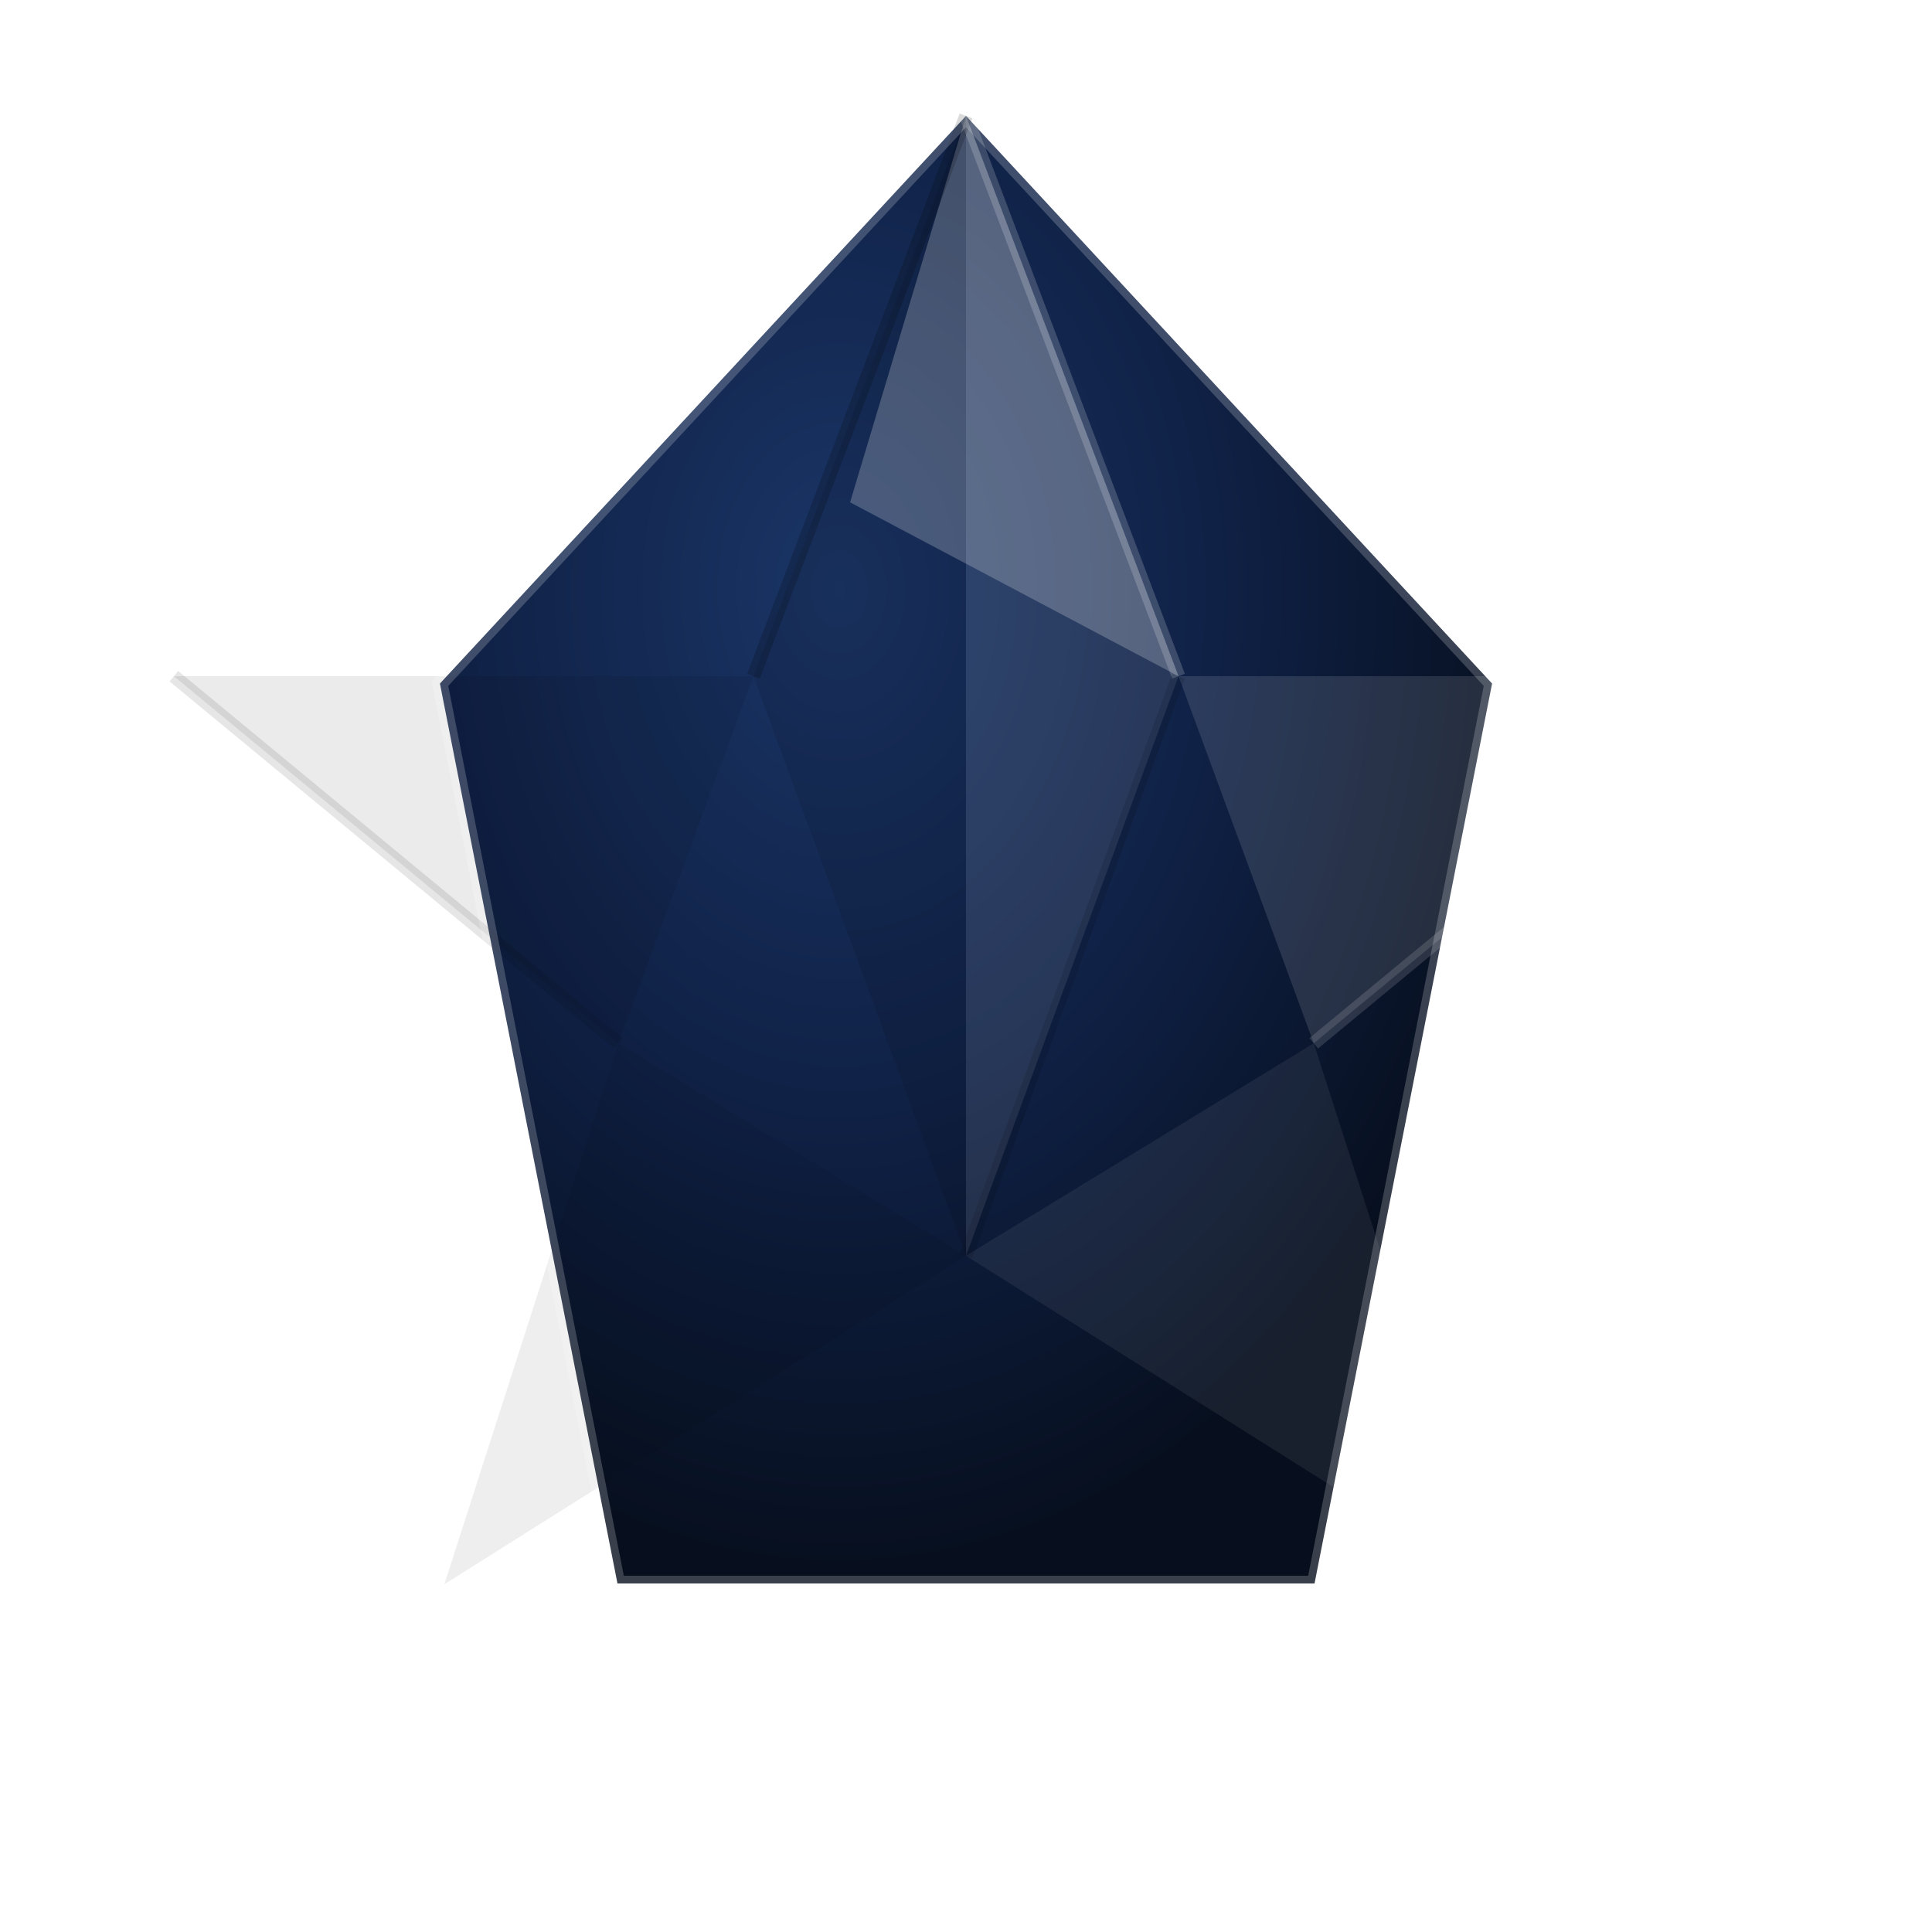
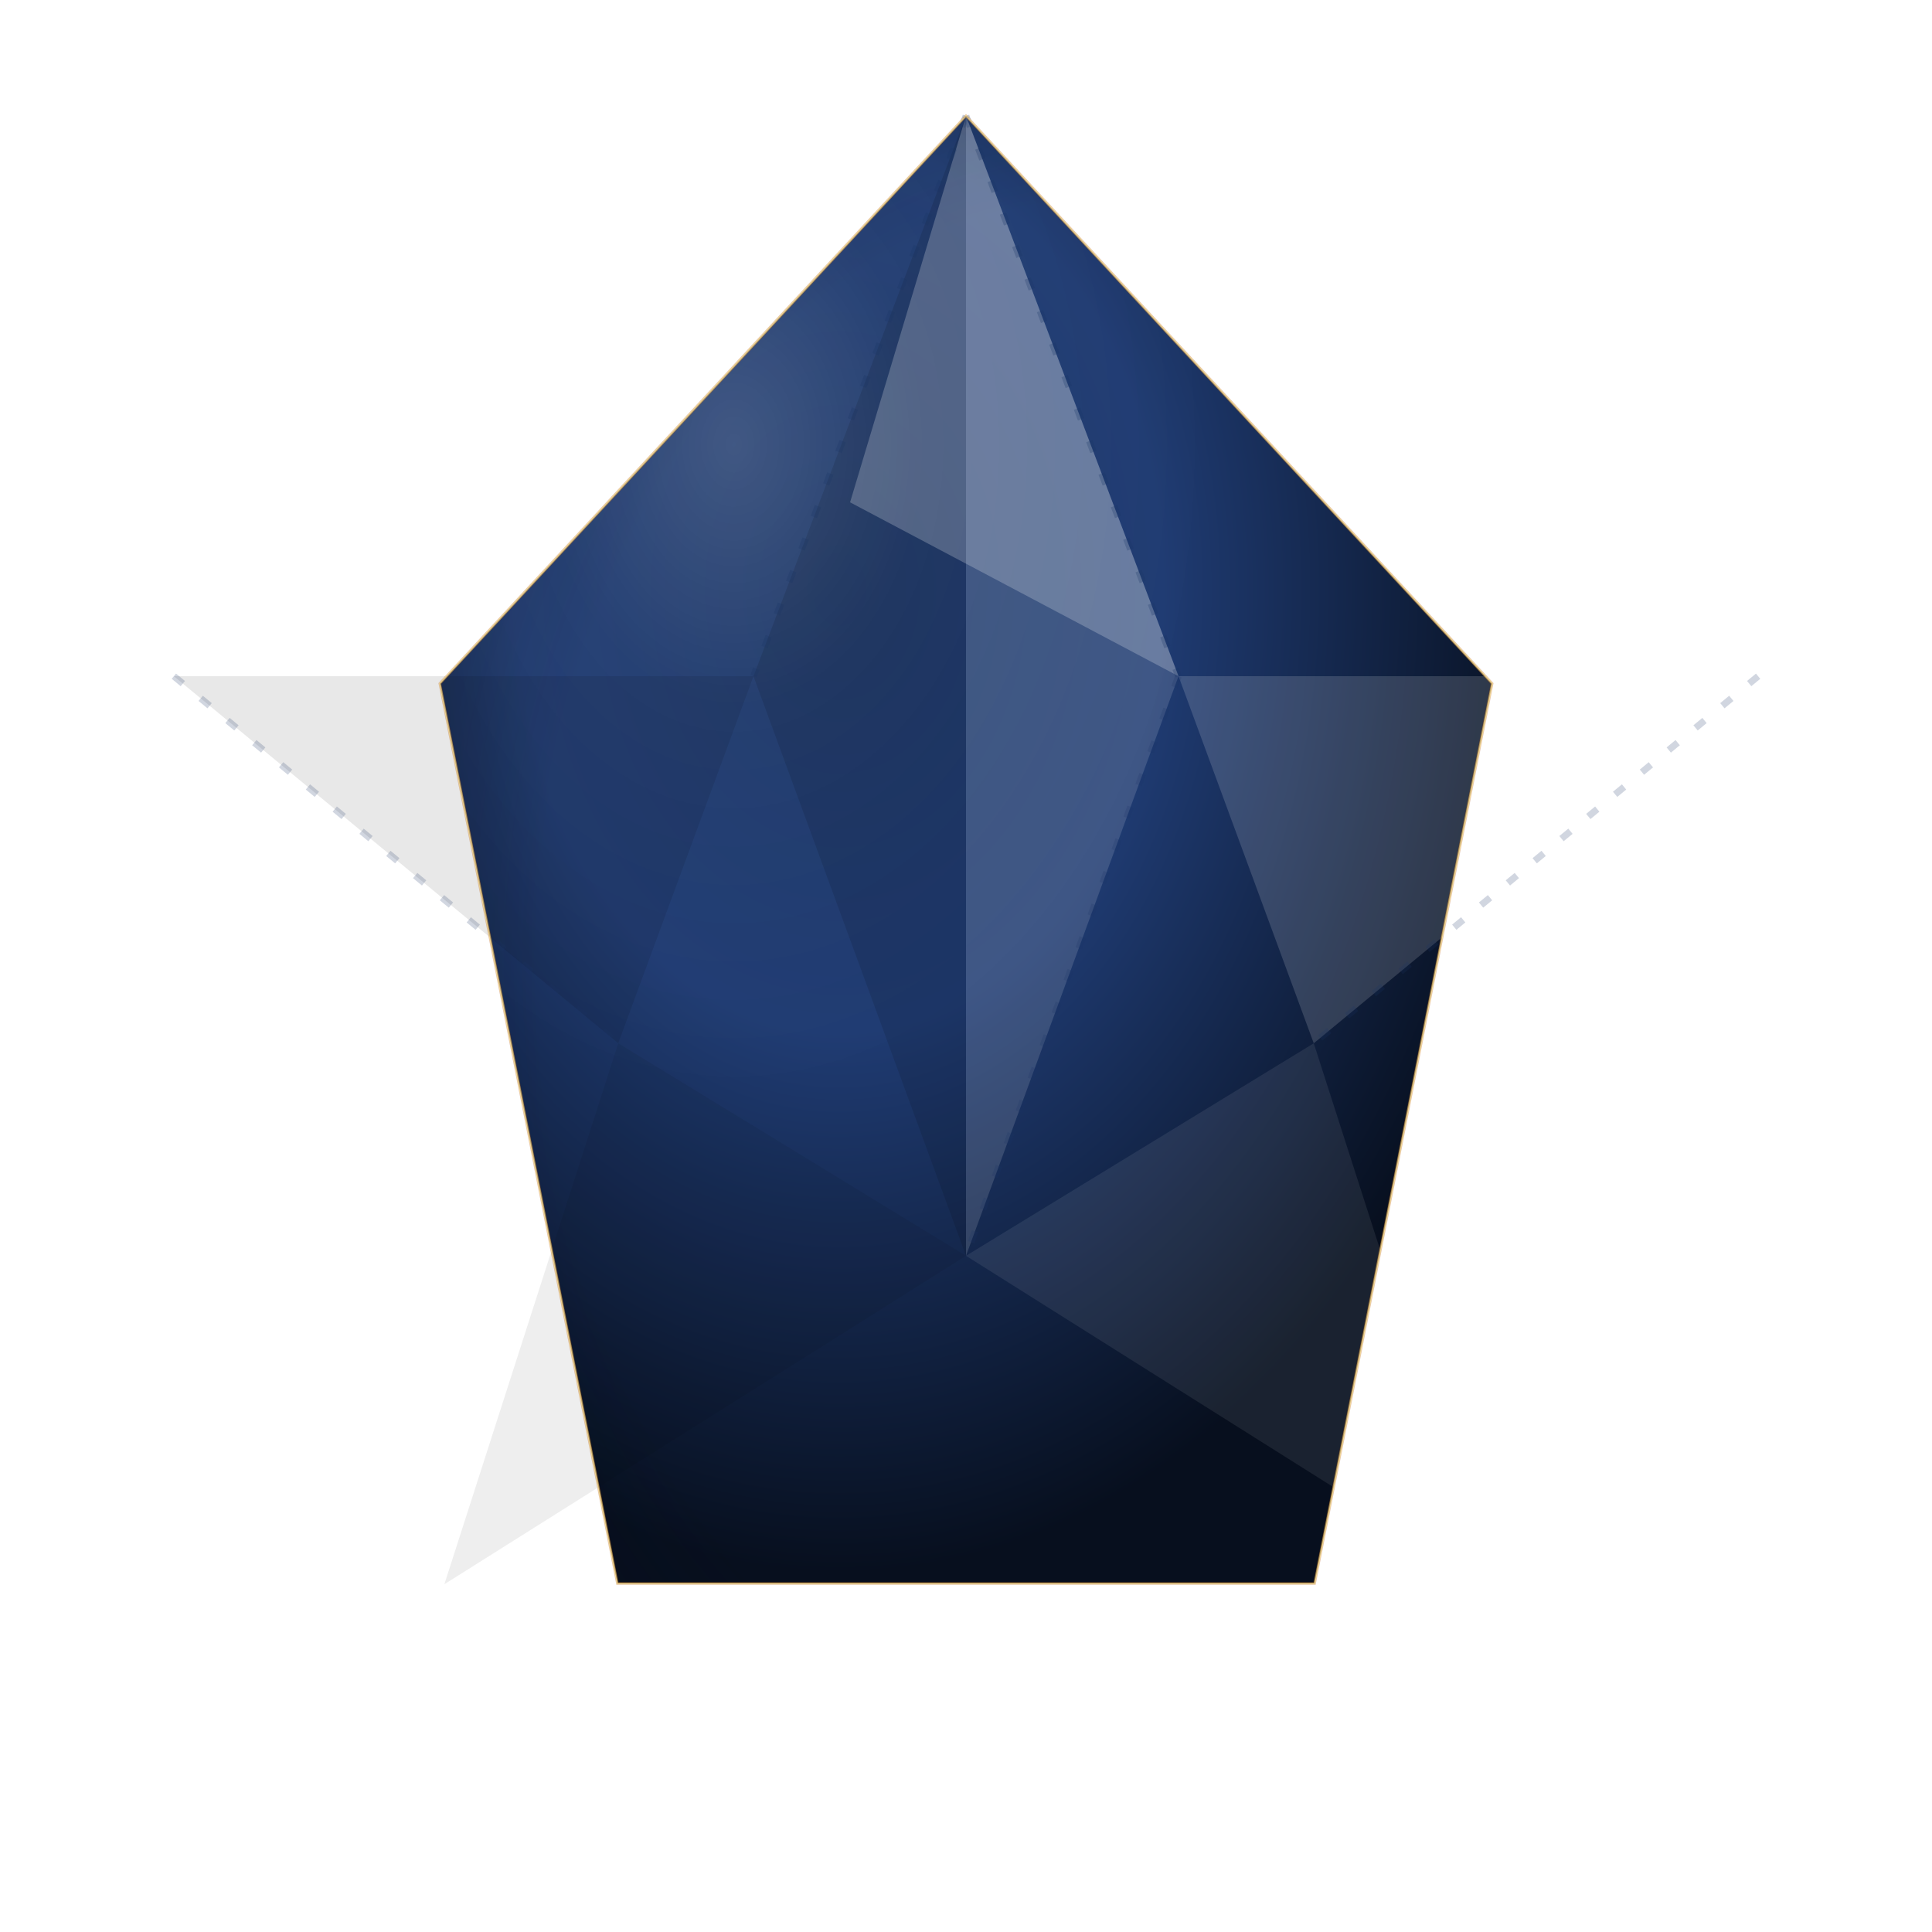
<svg xmlns="http://www.w3.org/2000/svg" viewBox="0 0 100 100" role="img" aria-label="EarnedStar mark">
  <defs>
-     <radialGradient id="grad-nge" cx="38%" cy="32%" r="68%">
+     <radialGradient id="grad-core-nge" cx="38%" cy="32%" r="68%">
      <stop offset="0%" stop-color="#1A3566" />
-       <stop offset="55%" stop-color="#0F2044" />
+       <stop offset="45%" stop-color="#1F3B72" />
      <stop offset="100%" stop-color="#070F1E" />
    </radialGradient>
+     <radialGradient id="grad-shad-nge" cx="62%" cy="58%" r="75%">
+       <stop offset="0%" stop-color="#050A16" stop-opacity="0" />
+       <stop offset="70%" stop-color="#050A16" stop-opacity="0" />
+       <stop offset="100%" stop-color="#070F1E" stop-opacity="0.32" />
+     </radialGradient>
+     <radialGradient id="grad-flare-nge" cx="28%" cy="22%" r="45%">
+       <stop offset="0%" stop-color="#FFFFFF" stop-opacity="0.16" />
+       <stop offset="40%" stop-color="#FFFFFF" stop-opacity="0.04" />
+       <stop offset="100%" stop-color="#FFFFFF" stop-opacity="0" />
+     </radialGradient>
+     <radialGradient id="grad-inset-nge" cx="50%" cy="52.5%" r="50%">
+       <stop offset="0%" stop-color="#050A16" stop-opacity="0" />
+       <stop offset="100%" stop-color="#050A16" stop-opacity="0.14" />
+     </radialGradient>
+     <radialGradient id="grad-disk-nge" cx="50%" cy="50%" r="50%">
+       <stop offset="0%" stop-color="#FFFFFF" />
+       <stop offset="55%" stop-color="#F5F5FA" />
+       <stop offset="100%" stop-color="#E5E7F0" />
+     </radialGradient>
+     <radialGradient id="grad-ringhi-nge" cx="49.8%" cy="49.2%" r="45%">
+       <stop offset="0%" stop-color="#FFFFFF" stop-opacity="0.3" />
+       <stop offset="100%" stop-color="#FFFFFF" stop-opacity="0" />
+     </radialGradient>
+     <linearGradient id="grad-goldring-nge" x1="0%" y1="0%" x2="100%" y2="100%">
+       <stop offset="0%" stop-color="#FDE68A" />
+       <stop offset="100%" stop-color="#B45309" />
+     </linearGradient>
  </defs>
-   <path d="M50.00,6.00L77.23,35.38L68.04,81.96L31.96,81.96L22.77,35.38Z" fill="url(#grad-nge)" />
-   <path d="M50,6 L61,35 L50,65 Z" fill="rgba(255,255,255,0.10)" />
-   <path d="M50,6 L39,35 L50,65 Z" fill="rgba(0,0,0,0.10)" />
-   <path d="M91,35 L68,54 L61,35 Z" fill="rgba(255,255,255,0.12)" />
-   <path d="M9,35 L32,54 L39,35 Z" fill="rgba(0,0,0,0.08)" />
-   <path d="M77,82 L50,65 L68,54 Z" fill="rgba(255,255,255,0.07)" />
+   <path d="M50.00,6.00L77.23,35.38L68.04,81.96L31.96,81.96L22.77,35.38Z" fill="url(#grad-core-nge)" />
+   <path d="M50.00,6.00L77.23,35.38L68.04,81.96L31.96,81.96L22.77,35.38Z" fill="url(#grad-shad-nge)" />
+   <path d="M50.00,6.00L77.23,35.38L68.04,81.96L31.96,81.96L22.77,35.38Z" fill="url(#grad-flare-nge)" />
+   <path d="M50,6 L61,35 L50,65 Z" fill="rgba(255,255,255,0.14)" />
+   <path d="M50,6 L39,35 L50,65 Z" fill="rgba(0,0,0,0.11)" />
+   <path d="M91,35 L68,54 L61,35 Z" fill="rgba(255,255,255,0.15)" />
+   <path d="M9,35 L32,54 L39,35 Z" fill="rgba(0,0,0,0.09)" />
+   <path d="M77,82 L50,65 L68,54 Z" fill="rgba(255,255,255,0.08)" />
  <path d="M23,82 L50,65 L32,54 Z" fill="rgba(0,0,0,0.07)" />
  <path d="M50,6 L61,35 L44,26 Z" fill="rgba(255,255,255,0.22)" />
-   <line x1="50" y1="6" x2="61" y2="35" stroke="rgba(255,255,255,0.18)" stroke-width="0.7" />
-   <line x1="50" y1="6" x2="39" y2="35" stroke="rgba(0,0,0,0.18)" stroke-width="0.7" />
-   <line x1="61" y1="35" x2="50" y2="65" stroke="rgba(0,0,0,0.12)" stroke-width="0.7" />
-   <line x1="91" y1="35" x2="68" y2="54" stroke="rgba(255,255,255,0.14)" stroke-width="0.7" />
-   <line x1="9" y1="35" x2="32" y2="54" stroke="rgba(0,0,0,0.10)" stroke-width="0.7" />
-   <path d="M50.00,6.00L77.23,35.38L68.04,81.96L31.96,81.96L22.77,35.38Z" fill="none" stroke="rgba(255,255,255,0.20)" stroke-width="0.8" />
+   <line x1="50" y1="6" x2="61" y2="35" stroke="rgba(26,53,102,0.25)" stroke-width="0.35" stroke-dasharray="0.6 1.2" />
+   <line x1="50" y1="6" x2="39" y2="35" stroke="rgba(26,53,102,0.25)" stroke-width="0.35" stroke-dasharray="0.6 1.2" />
+   <line x1="61" y1="35" x2="50" y2="65" stroke="rgba(26,53,102,0.20)" stroke-width="0.35" stroke-dasharray="0.6 1.2" />
+   <line x1="91" y1="35" x2="68" y2="54" stroke="rgba(26,53,102,0.20)" stroke-width="0.35" stroke-dasharray="0.6 1.2" />
+   <line x1="9" y1="35" x2="32" y2="54" stroke="rgba(26,53,102,0.20)" stroke-width="0.35" stroke-dasharray="0.6 1.2" />
+   <path d="M50.00,6.00L77.23,35.38L68.04,81.96L31.96,81.96L22.77,35.38Z" fill="none" stroke="#B45309" stroke-width="0.14" stroke-opacity="0.34" />
+   <path d="M50.00,6.00L77.23,35.38L68.04,81.96L31.96,81.96L22.77,35.38Z" fill="none" stroke="#FDE68A" stroke-width="0.09" stroke-opacity="0.58" />
</svg>
